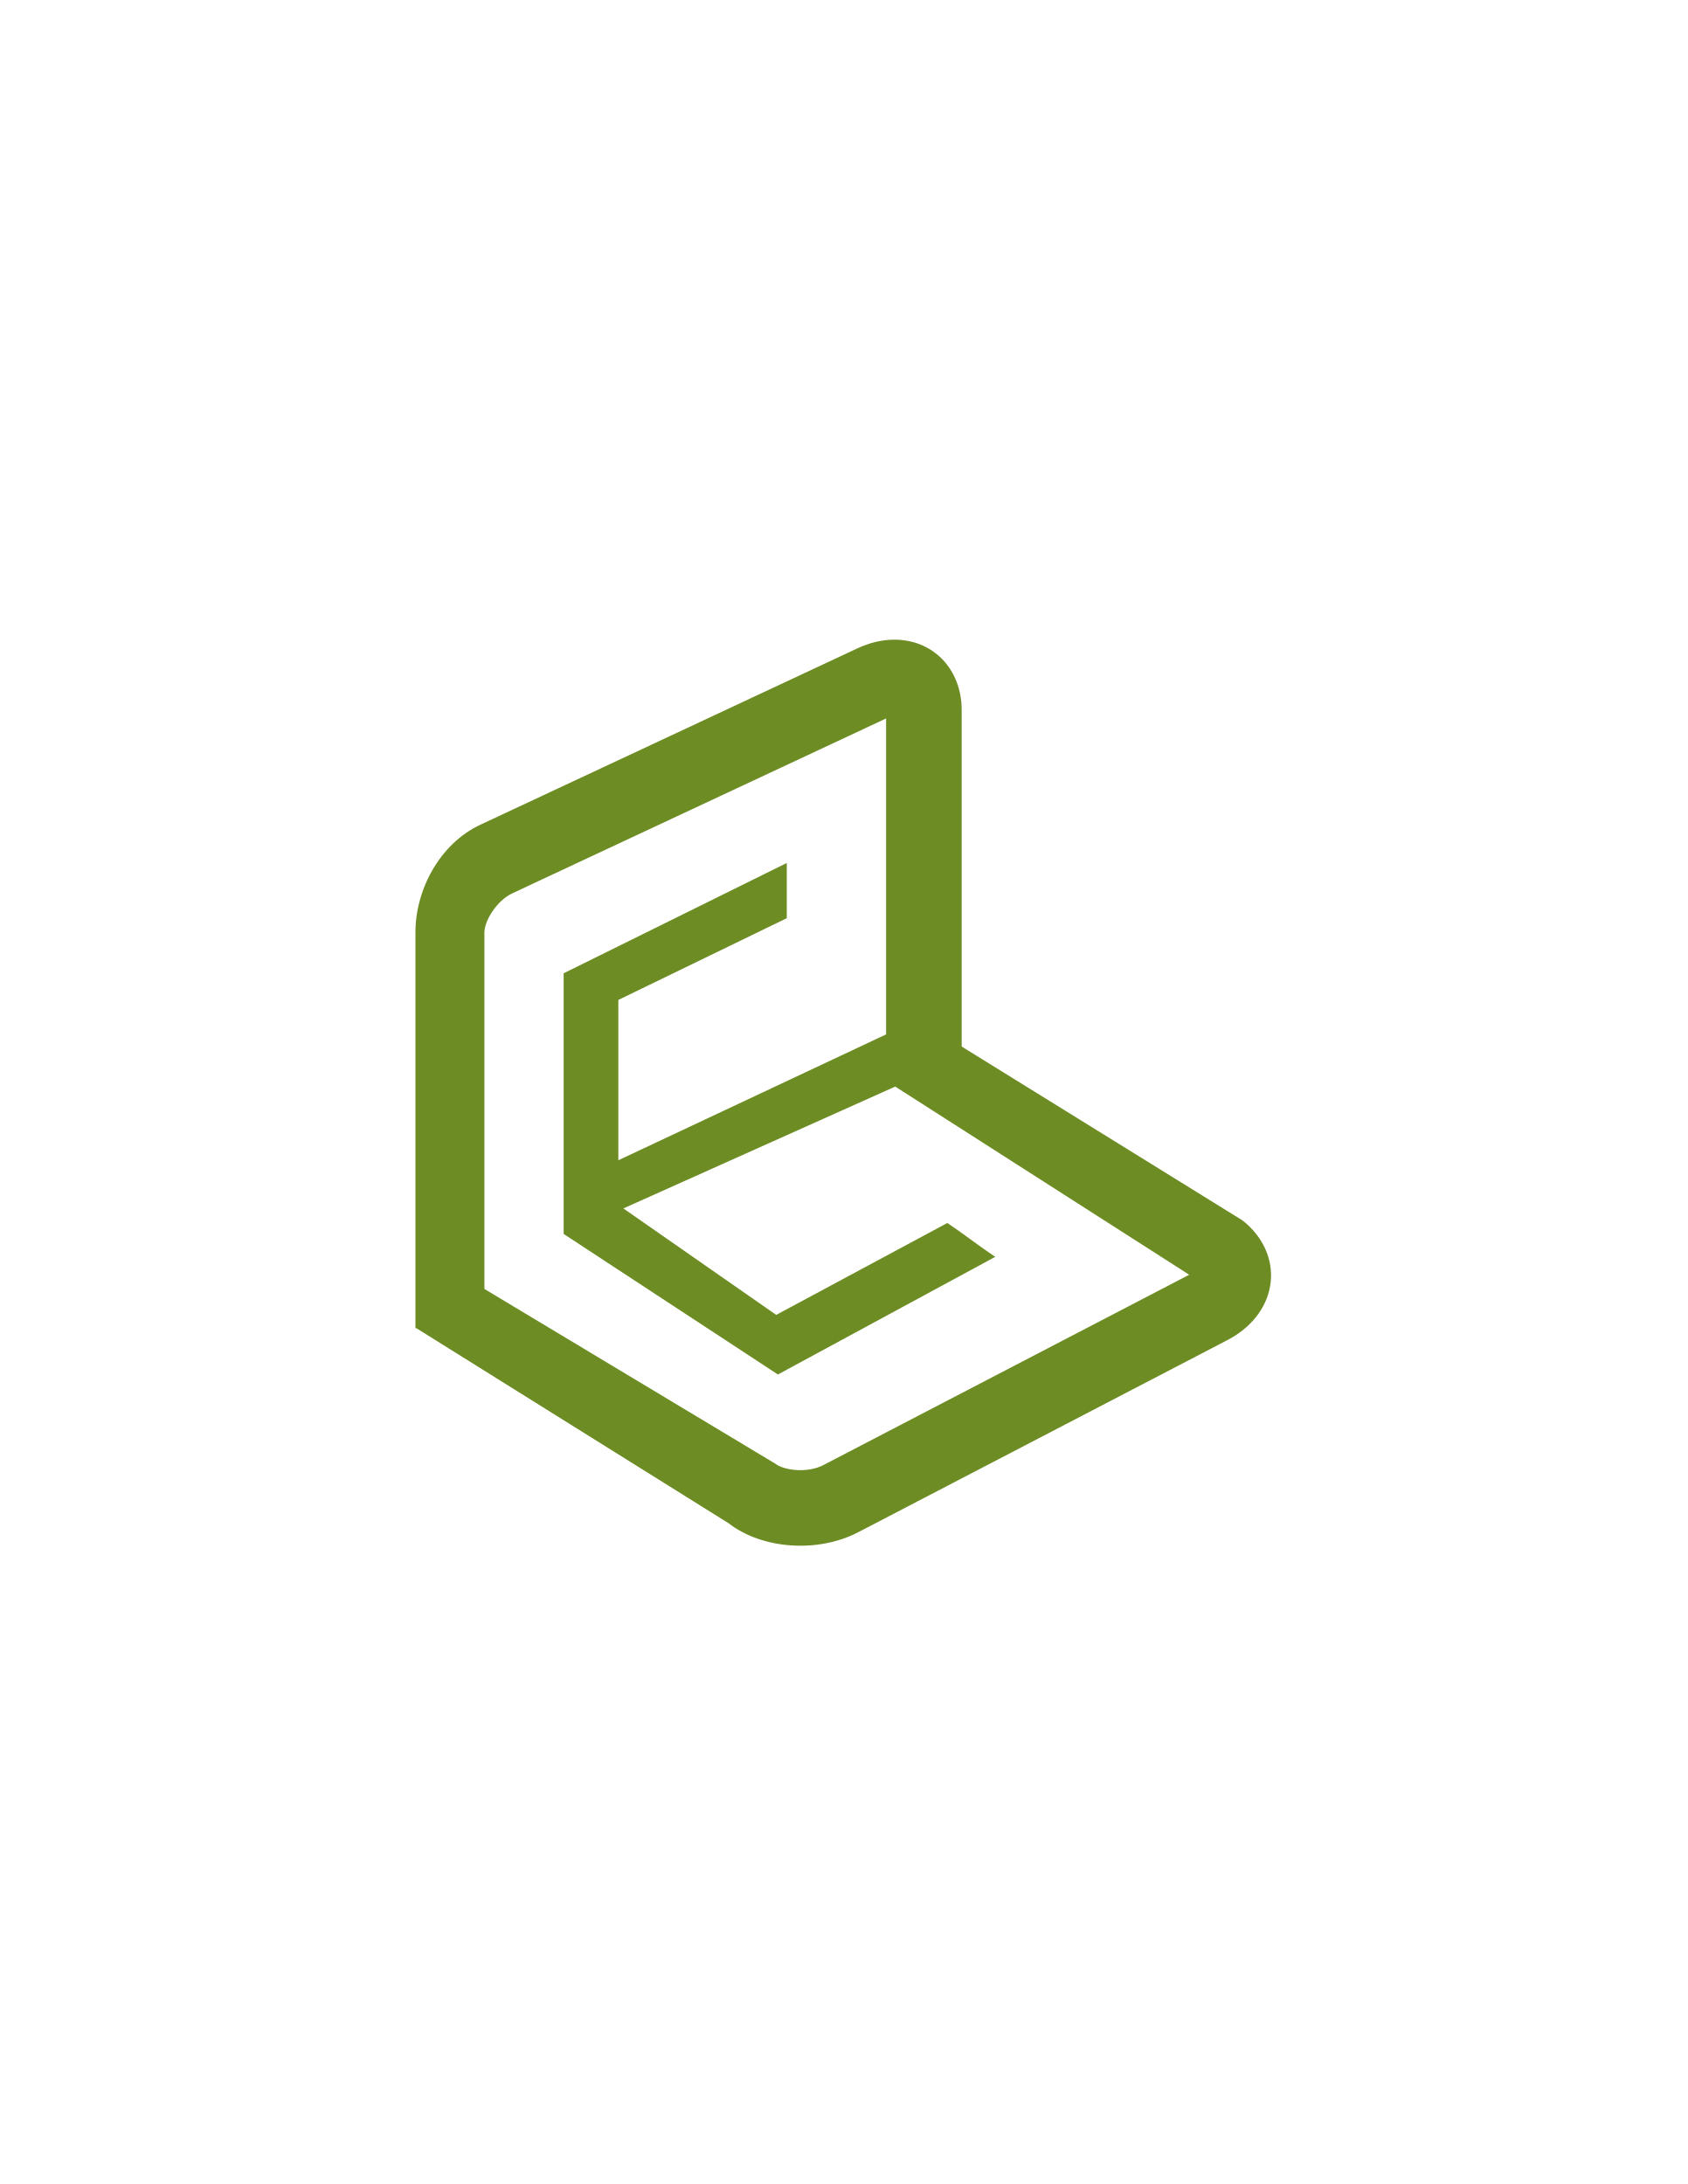
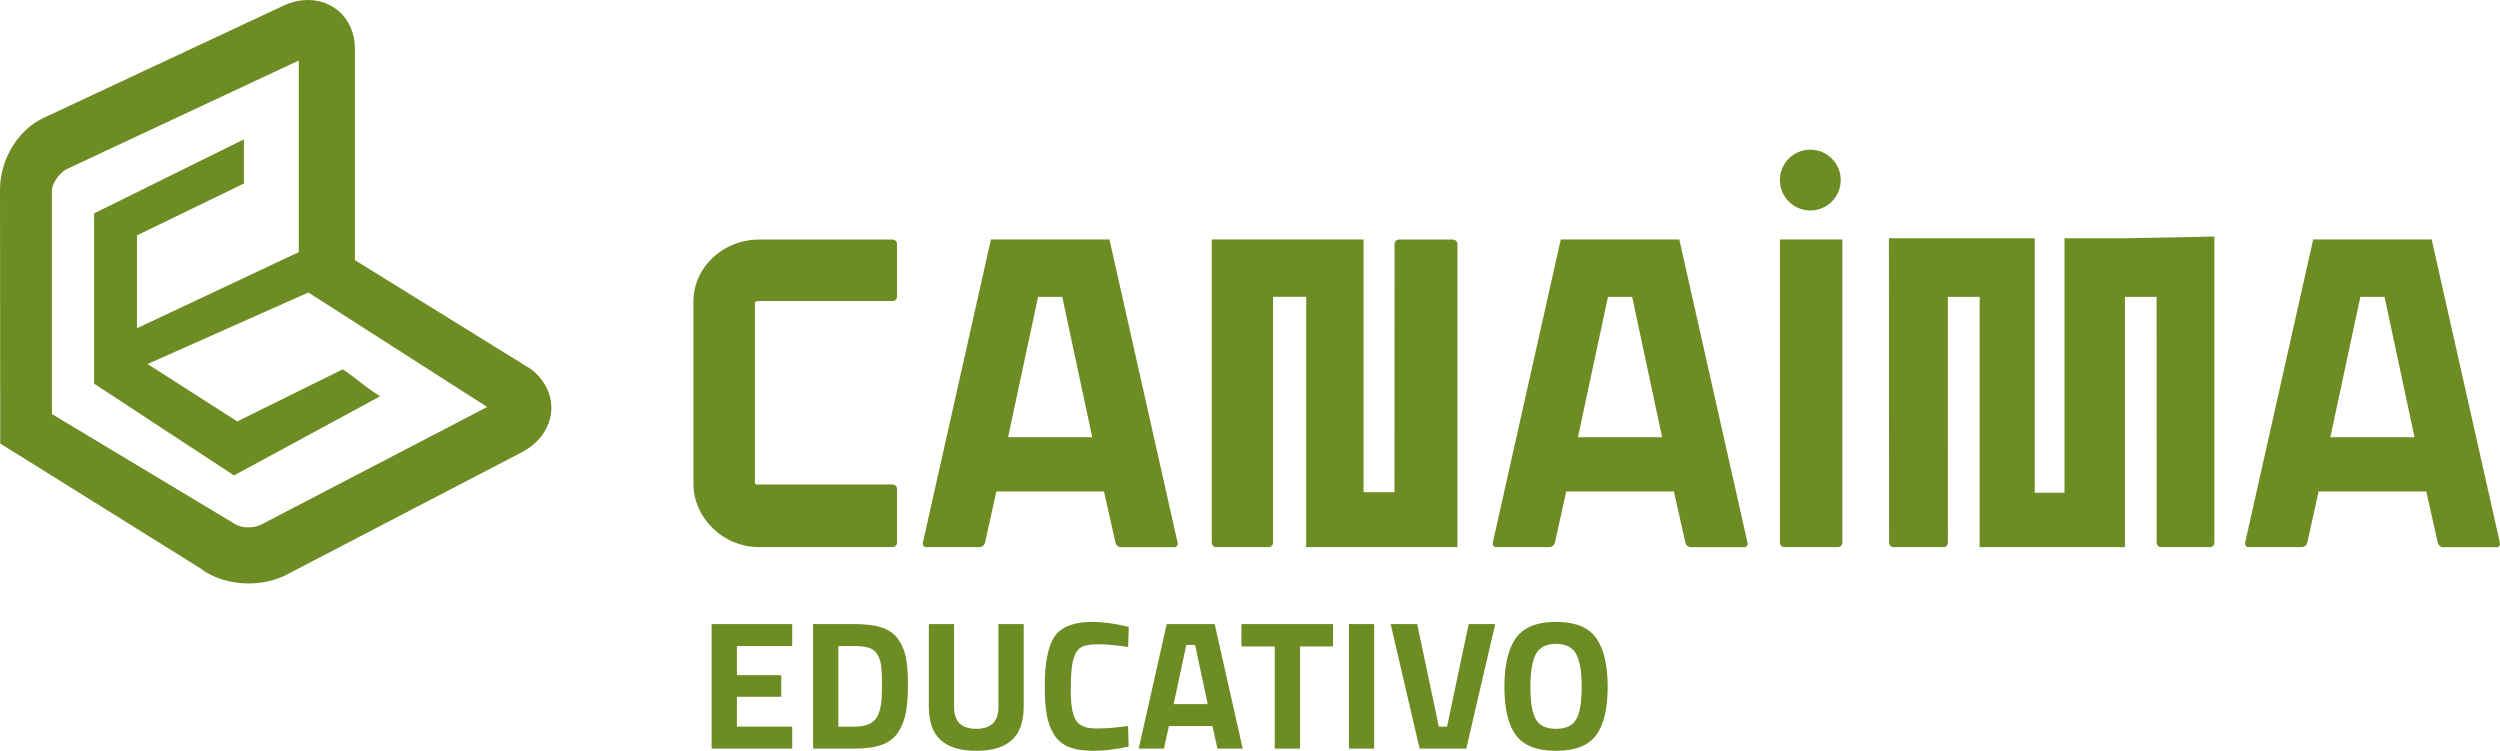
- <svg xmlns="http://www.w3.org/2000/svg" version="1.1" id="Layer_1" x="0px" y="0px" width="612px" height="792px" viewBox="0 0 612 792" enable-background="new 0 0 612 792" xml:space="preserve">
-   <path fill="#6D8D24" d="M450.446,442.516l-101.748-63.003v-0.095V257.223c-0.138-14.742-10.485-25.373-24.644-25.253  c-4.376,0.034-8.825,1.115-13.262,3.192l-136.619,63.916c-14.931,6.985-23.666,23.914-23.537,39.368v142.905l-0.06,0.051l0.06,0.034  l0.017,0.292l0.249-0.12l113.22,70.738c12.193,9.49,32.417,10.915,47.031,3.312l133.801-69.64c4.342-2.248,7.911-5.147,10.605-8.598  C464.244,466.267,462.099,451.594,450.446,442.516z M298.48,531.324c-5.526,2.9-14.106,2.042-17.487-0.617l-105.353-63.291v-129.21  c-0.034-4.299,4.488-11.627,10.16-14.27l135.492-63.394v114.568l-97.085,45.644v-58.138l61.076-29.646v-20.027l-80.906,40.003  v94.527l77.685,50.969l78.804-42.662c-5.921-3.947-11.359-8.266-17.365-12.281l-62.053,33.328l-55.412-38.607l98.568-44.189  l106.588,68.236L298.48,531.324z" />
+ <svg xmlns="http://www.w3.org/2000/svg" version="1.1" id="Layer_1" x="0px" y="0px" width="217.618" height="65.356" viewBox="0 0 217.618 65.356" enable-background="new 0 0 229.5 78" xml:space="preserve">
+   <defs id="defs3188" />
+   <g id="g3142" transform="translate(-5.941726,-6.322)">
+     <g id="g3144">
+       <g id="g3146">
+         <circle cx="163.525" cy="21.997" r="2.647" id="circle3148" style="fill:#6d8d24" d="m 166.172,21.997 c 0,1.462 -1.185,2.647 -2.647,2.647 -1.462,0 -2.647,-1.185 -2.647,-2.647 0,-1.462 1.185,-2.647 2.647,-2.647 1.462,0 2.647,1.185 2.647,2.647 z" />
+         <path d="m 72.036,32.526 h 11.602 c 0.215,0 0.387,-0.173 0.387,-0.386 v -4.578 c 0,-0.213 -0.172,-0.39 -0.387,-0.39 H 72.036 c -3.162,0 -5.734,2.42 -5.734,5.396 v 15.857 c 0,2.977 2.572,5.523 5.734,5.523 h 11.596 c 0.217,0 0.393,-0.176 0.393,-0.395 v -4.664 c 0,-0.217 -0.176,-0.393 -0.393,-0.393 H 72.036 c -0.207,0 -0.38,0.041 -0.38,-0.207 V 32.754 c 0,-0.215 0.173,-0.228 0.38,-0.228 z" id="path3150" style="fill:#6d8d24" />
+         <path d="m 160.881,27.168 -0.003,26.387 c 0,0.217 0.178,0.395 0.395,0.395 h 4.649 c 0.218,0 0.394,-0.178 0.394,-0.395 V 27.168 h -5.435 z" id="path3152" style="fill:#6d8d24" />
+         <path d="m 190.911,27.064 h -5.143 -0.119 v 22.148 h -2.588 V 27.064 h -12.695 l 0.012,26.488 c 0,0.217 0.167,0.395 0.371,0.395 h 4.382 c 0.204,0 0.37,-0.178 0.37,-0.395 l -0.006,-21.388 h 2.77 v 21.784 h 12.631 0.016 V 32.165 h 2.754 l 0.006,21.388 c 0,0.217 0.165,0.395 0.364,0.395 h 4.302 c 0.197,0 0.359,-0.178 0.359,-0.395 V 26.912 l -7.786,0.152 z" id="path3154" style="fill:#6d8d24" />
+         <path d="m 132.411,27.175 h -4.684 c -0.219,0 -0.396,0.178 -0.396,0.394 l -0.004,21.6 h -2.688 v -22 H 111.42 v 26.387 c 0,0.217 0.178,0.395 0.392,0.395 h 4.562 c 0.212,0 0.385,-0.178 0.385,-0.395 V 32.157 h 2.883 v 21.792 h 13.166 V 29.615 27.568 c 0,-0.215 -0.174,-0.393 -0.397,-0.393 z" id="path3156" style="fill:#6d8d24" />
+         <path d="M 102.517,27.168 H 92.198 l -5.929,26.42 c -0.026,0.201 0.102,0.359 0.306,0.359 h 4.639 c 0.205,0 0.402,-0.158 0.467,-0.359 l 0.99,-4.484 h 9.371 l 1.008,4.492 c 0.059,0.201 0.258,0.361 0.461,0.361 h 4.641 c 0.203,0 0.332,-0.16 0.305,-0.361 l -5.94,-26.428 z m -8.824,17.21 2.61,-12.215 h 2.105 l 2.608,12.215 h -7.323 z" id="path3158" style="fill:#6d8d24" />
+         <path d="m 152.121,27.168 h -10.319 l -5.924,26.42 c -0.027,0.201 0.098,0.359 0.305,0.359 h 4.639 c 0.205,0 0.4,-0.158 0.463,-0.359 l 0.993,-4.484 h 9.372 l 1.006,4.492 c 0.061,0.201 0.26,0.361 0.463,0.361 h 4.641 c 0.202,0 0.33,-0.16 0.304,-0.361 l -5.943,-26.428 z m -8.822,17.21 2.612,-12.215 h 2.105 l 2.607,12.215 h -7.324 z" id="path3160" style="fill:#6d8d24" />
+         <path d="m 217.612,27.168 h -10.315 l -5.929,26.42 c -0.024,0.201 0.104,0.359 0.308,0.359 h 4.637 c 0.204,0 0.405,-0.158 0.466,-0.359 l 0.99,-4.484 h 9.374 l 1.003,4.492 c 0.065,0.201 0.262,0.361 0.466,0.361 h 4.64 c 0.203,0 0.329,-0.16 0.305,-0.361 l -5.945,-26.428 z m -8.82,17.21 2.612,-12.215 h 2.106 l 2.609,12.215 h -7.327 z" id="path3162" style="fill:#6d8d24" />
+       </g>
+       <g enable-background="new    " id="g3164">
+         <path d="m 67.888,71.486 v -10.84 h 7.014 v 1.912 h -4.814 v 2.535 h 3.858 v 1.881 h -3.858 v 2.598 h 4.814 v 1.914 h -7.014 z" id="path3166" style="fill:#6d8d24" />
+         <path d="m 80.37,71.486 h -3.65 v -10.84 h 3.65 c 0.936,0 1.705,0.098 2.312,0.295 0.605,0.197 1.075,0.521 1.411,0.973 0.334,0.451 0.565,0.982 0.693,1.594 0.127,0.611 0.191,1.406 0.191,2.383 0,0.979 -0.059,1.789 -0.176,2.432 -0.117,0.643 -0.338,1.217 -0.662,1.721 -0.324,0.506 -0.794,0.871 -1.41,1.1 -0.617,0.227 -1.402,0.342 -2.359,0.342 z m 2.312,-4.304 c 0.021,-0.34 0.032,-0.811 0.032,-1.41 0,-0.599 -0.021,-1.082 -0.064,-1.443 C 82.607,63.968 82.507,63.64 82.347,63.341 82.188,63.044 81.951,62.839 81.638,62.728 81.324,62.617 80.902,62.56 80.37,62.56 h -1.451 v 7.014 h 1.451 c 0.797,0 1.376,-0.201 1.737,-0.605 0.308,-0.33 0.499,-0.926 0.575,-1.787 z" id="path3168" style="fill:#6d8d24" />
+         <path d="m 88.993,67.867 c 0,1.266 0.644,1.896 1.93,1.896 1.285,0 1.929,-0.631 1.929,-1.896 v -7.221 h 2.2 v 7.174 c 0,1.328 -0.344,2.303 -1.029,2.924 -0.686,0.623 -1.719,0.934 -3.1,0.934 -1.382,0 -2.416,-0.311 -3.101,-0.934 -0.686,-0.621 -1.028,-1.596 -1.028,-2.924 v -7.174 h 2.199 v 7.221 z" id="path3170" style="fill:#6d8d24" />
+         <path d="m 104.185,71.311 c -1.127,0.244 -2.141,0.367 -3.045,0.367 -0.902,0 -1.625,-0.111 -2.168,-0.336 -0.541,-0.223 -0.967,-0.578 -1.275,-1.066 -0.308,-0.49 -0.52,-1.062 -0.637,-1.723 -0.117,-0.658 -0.176,-1.488 -0.176,-2.486 0,-2.094 0.295,-3.553 0.885,-4.375 0.59,-0.824 1.676,-1.236 3.26,-1.236 0.914,0 1.971,0.143 3.172,0.43 l -0.062,1.754 c -1.053,-0.158 -1.928,-0.238 -2.623,-0.238 -0.696,0 -1.193,0.092 -1.49,0.279 -0.298,0.186 -0.518,0.539 -0.662,1.059 -0.143,0.521 -0.215,1.408 -0.215,2.662 0,1.254 0.146,2.123 0.438,2.607 0.292,0.482 0.877,0.725 1.753,0.725 0.877,0 1.81,-0.074 2.799,-0.223 l 0.046,1.8 z" id="path3172" style="fill:#6d8d24" />
+         <path d="m 105.062,71.486 2.439,-10.84 h 4.176 l 2.439,10.84 h -2.2 l -0.431,-1.961 h -3.793 l -0.432,1.961 h -2.198 z m 4.144,-9.023 -1.1,5.15 h 2.965 l -1.1,-5.15 h -0.765 z" id="path3174" style="fill:#6d8d24" />
+         <path d="m 114.005,62.592 v -1.945 h 7.971 v 1.945 h -2.87 v 8.895 h -2.2 v -8.895 h -2.901 z" id="path3176" style="fill:#6d8d24" />
+         <path d="m 123.361,71.486 v -10.84 h 2.2 v 10.84 h -2.2 z" id="path3178" style="fill:#6d8d24" />
+         <path d="m 133.786,60.646 h 2.312 l -2.52,10.84 h -4.064 l -2.52,-10.84 h 2.312 l 1.881,8.926 h 0.717 l 1.882,-8.926 z" id="path3180" style="fill:#6d8d24" />
+         <path d="m 144.873,70.33 c -0.675,0.898 -1.836,1.348 -3.483,1.348 -1.646,0 -2.809,-0.449 -3.482,-1.348 -0.676,-0.898 -1.013,-2.303 -1.013,-4.217 0,-1.912 0.337,-3.334 1.013,-4.264 0.674,-0.93 1.836,-1.395 3.482,-1.395 1.647,0 2.809,0.465 3.483,1.395 0.674,0.93 1.013,2.352 1.013,4.264 0,1.914 -0.338,3.319 -1.013,4.217 z m -5.245,-1.402 c 0.314,0.559 0.901,0.836 1.762,0.836 0.861,0 1.448,-0.277 1.762,-0.836 0.314,-0.559 0.471,-1.492 0.471,-2.807 0,-1.311 -0.16,-2.266 -0.479,-2.861 -0.318,-0.594 -0.903,-0.893 -1.754,-0.893 -0.85,0 -1.434,0.299 -1.753,0.893 -0.319,0.596 -0.479,1.551 -0.479,2.861 0,1.315 0.157,2.248 0.47,2.807 z" id="path3182" style="fill:#6d8d24" />
+       </g>
+     </g>
+     <path d="M 52.18,38.464 36.838,28.969 V 10.524 C 36.815,8.088 35.102,6.322 32.725,6.322 32.011,6.326 31.28,6.501 30.558,6.843 L 9.731,16.586 c -2.255,1.056 -3.813,3.658 -3.789,6.32 l 0.02,22.023 17.416,10.861 c 1.075,0.84 2.607,1.32 4.193,1.32 1.21,0 2.371,-0.27 3.352,-0.783 L 51.32,45.712 c 0.707,-0.365 1.291,-0.836 1.733,-1.404 1.448,-1.863 1.096,-4.31 -0.873,-5.844 z M 31.95,28.268 17.865,34.894 v -8.083 l 9.311,-4.516 V 18.45 l -12.846,6.349 -0.199,0.096 v 14.821 l 12.001,7.874 0.178,0.117 12.716,-6.886 -0.491,-0.327 C 38.088,40.199 37.679,39.877 37.261,39.556 36.836,39.225 36.409,38.895 35.947,38.585 L 35.777,38.47 26.594,43.004 18.79,38.01 32.783,31.783 48.349,41.748 28.667,51.99 c -0.29,0.154 -0.678,0.236 -1.096,0.236 -0.56,0 -1,-0.15 -1.222,-0.318 L 10.463,42.365 V 22.866 c -0.003,-0.48 0.572,-1.493 1.343,-1.85 l 20.145,-9.428 v 16.68 z" id="path3184" style="fill:#6d8d24" />
+   </g>
</svg>
